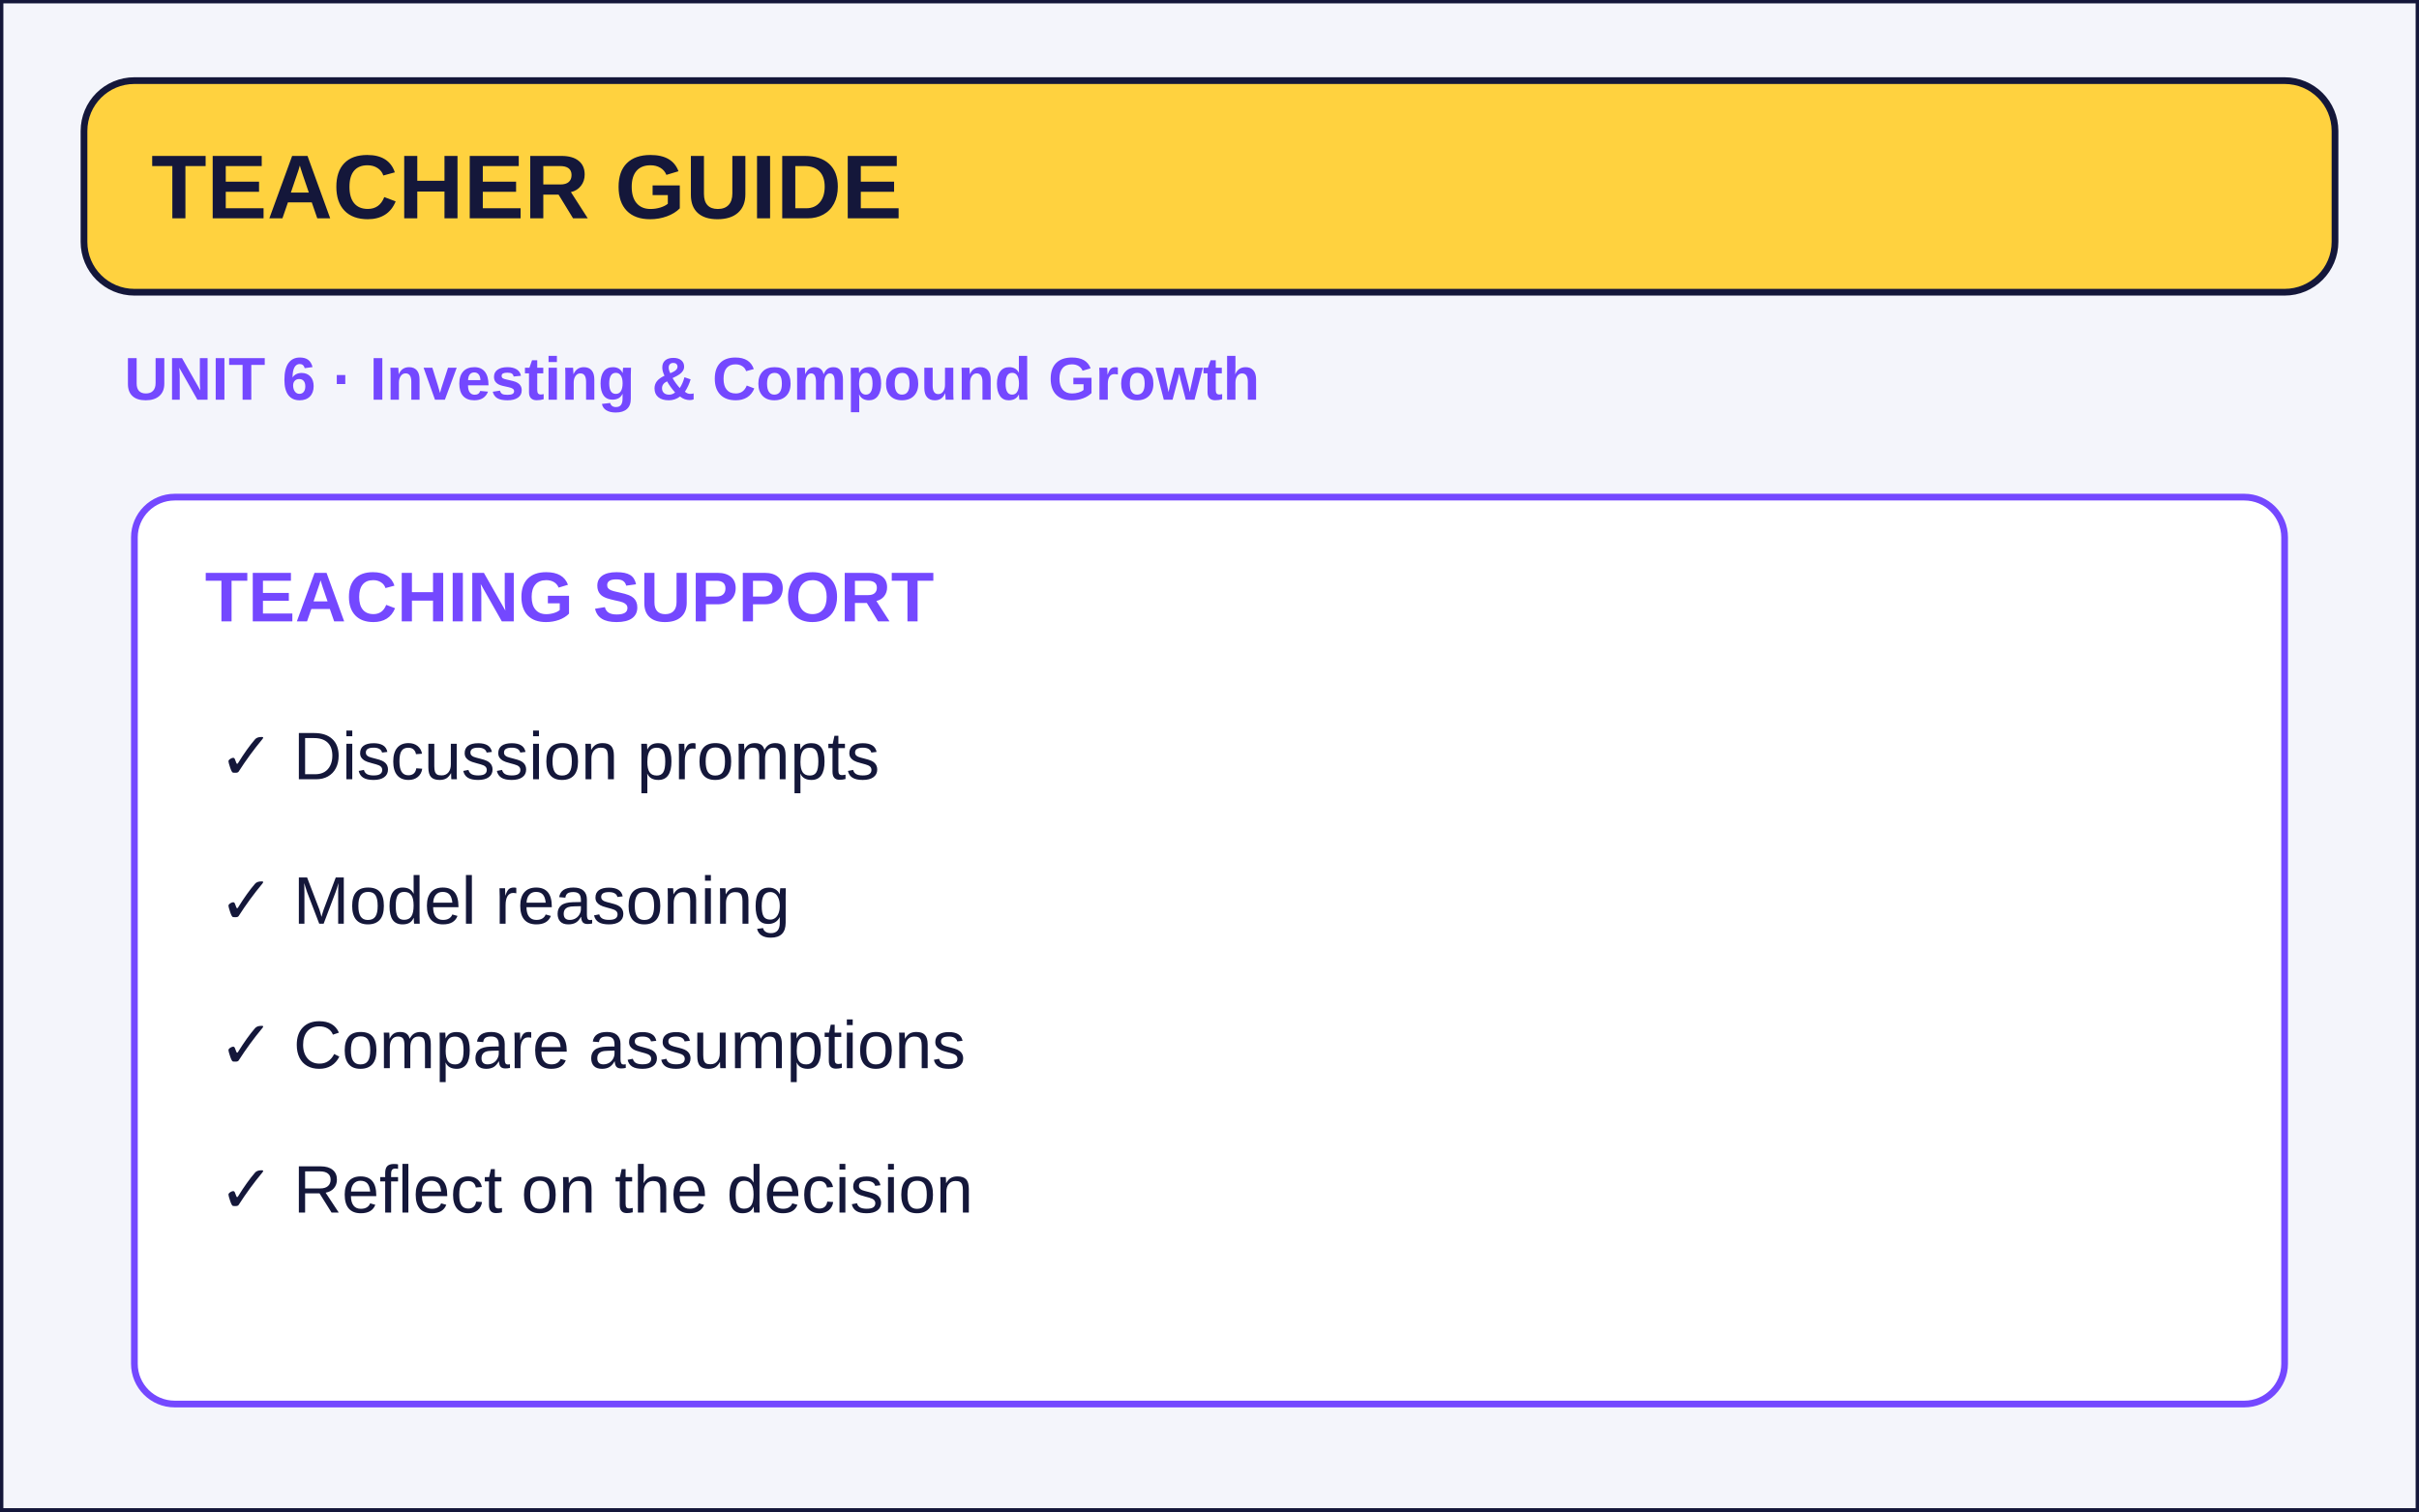
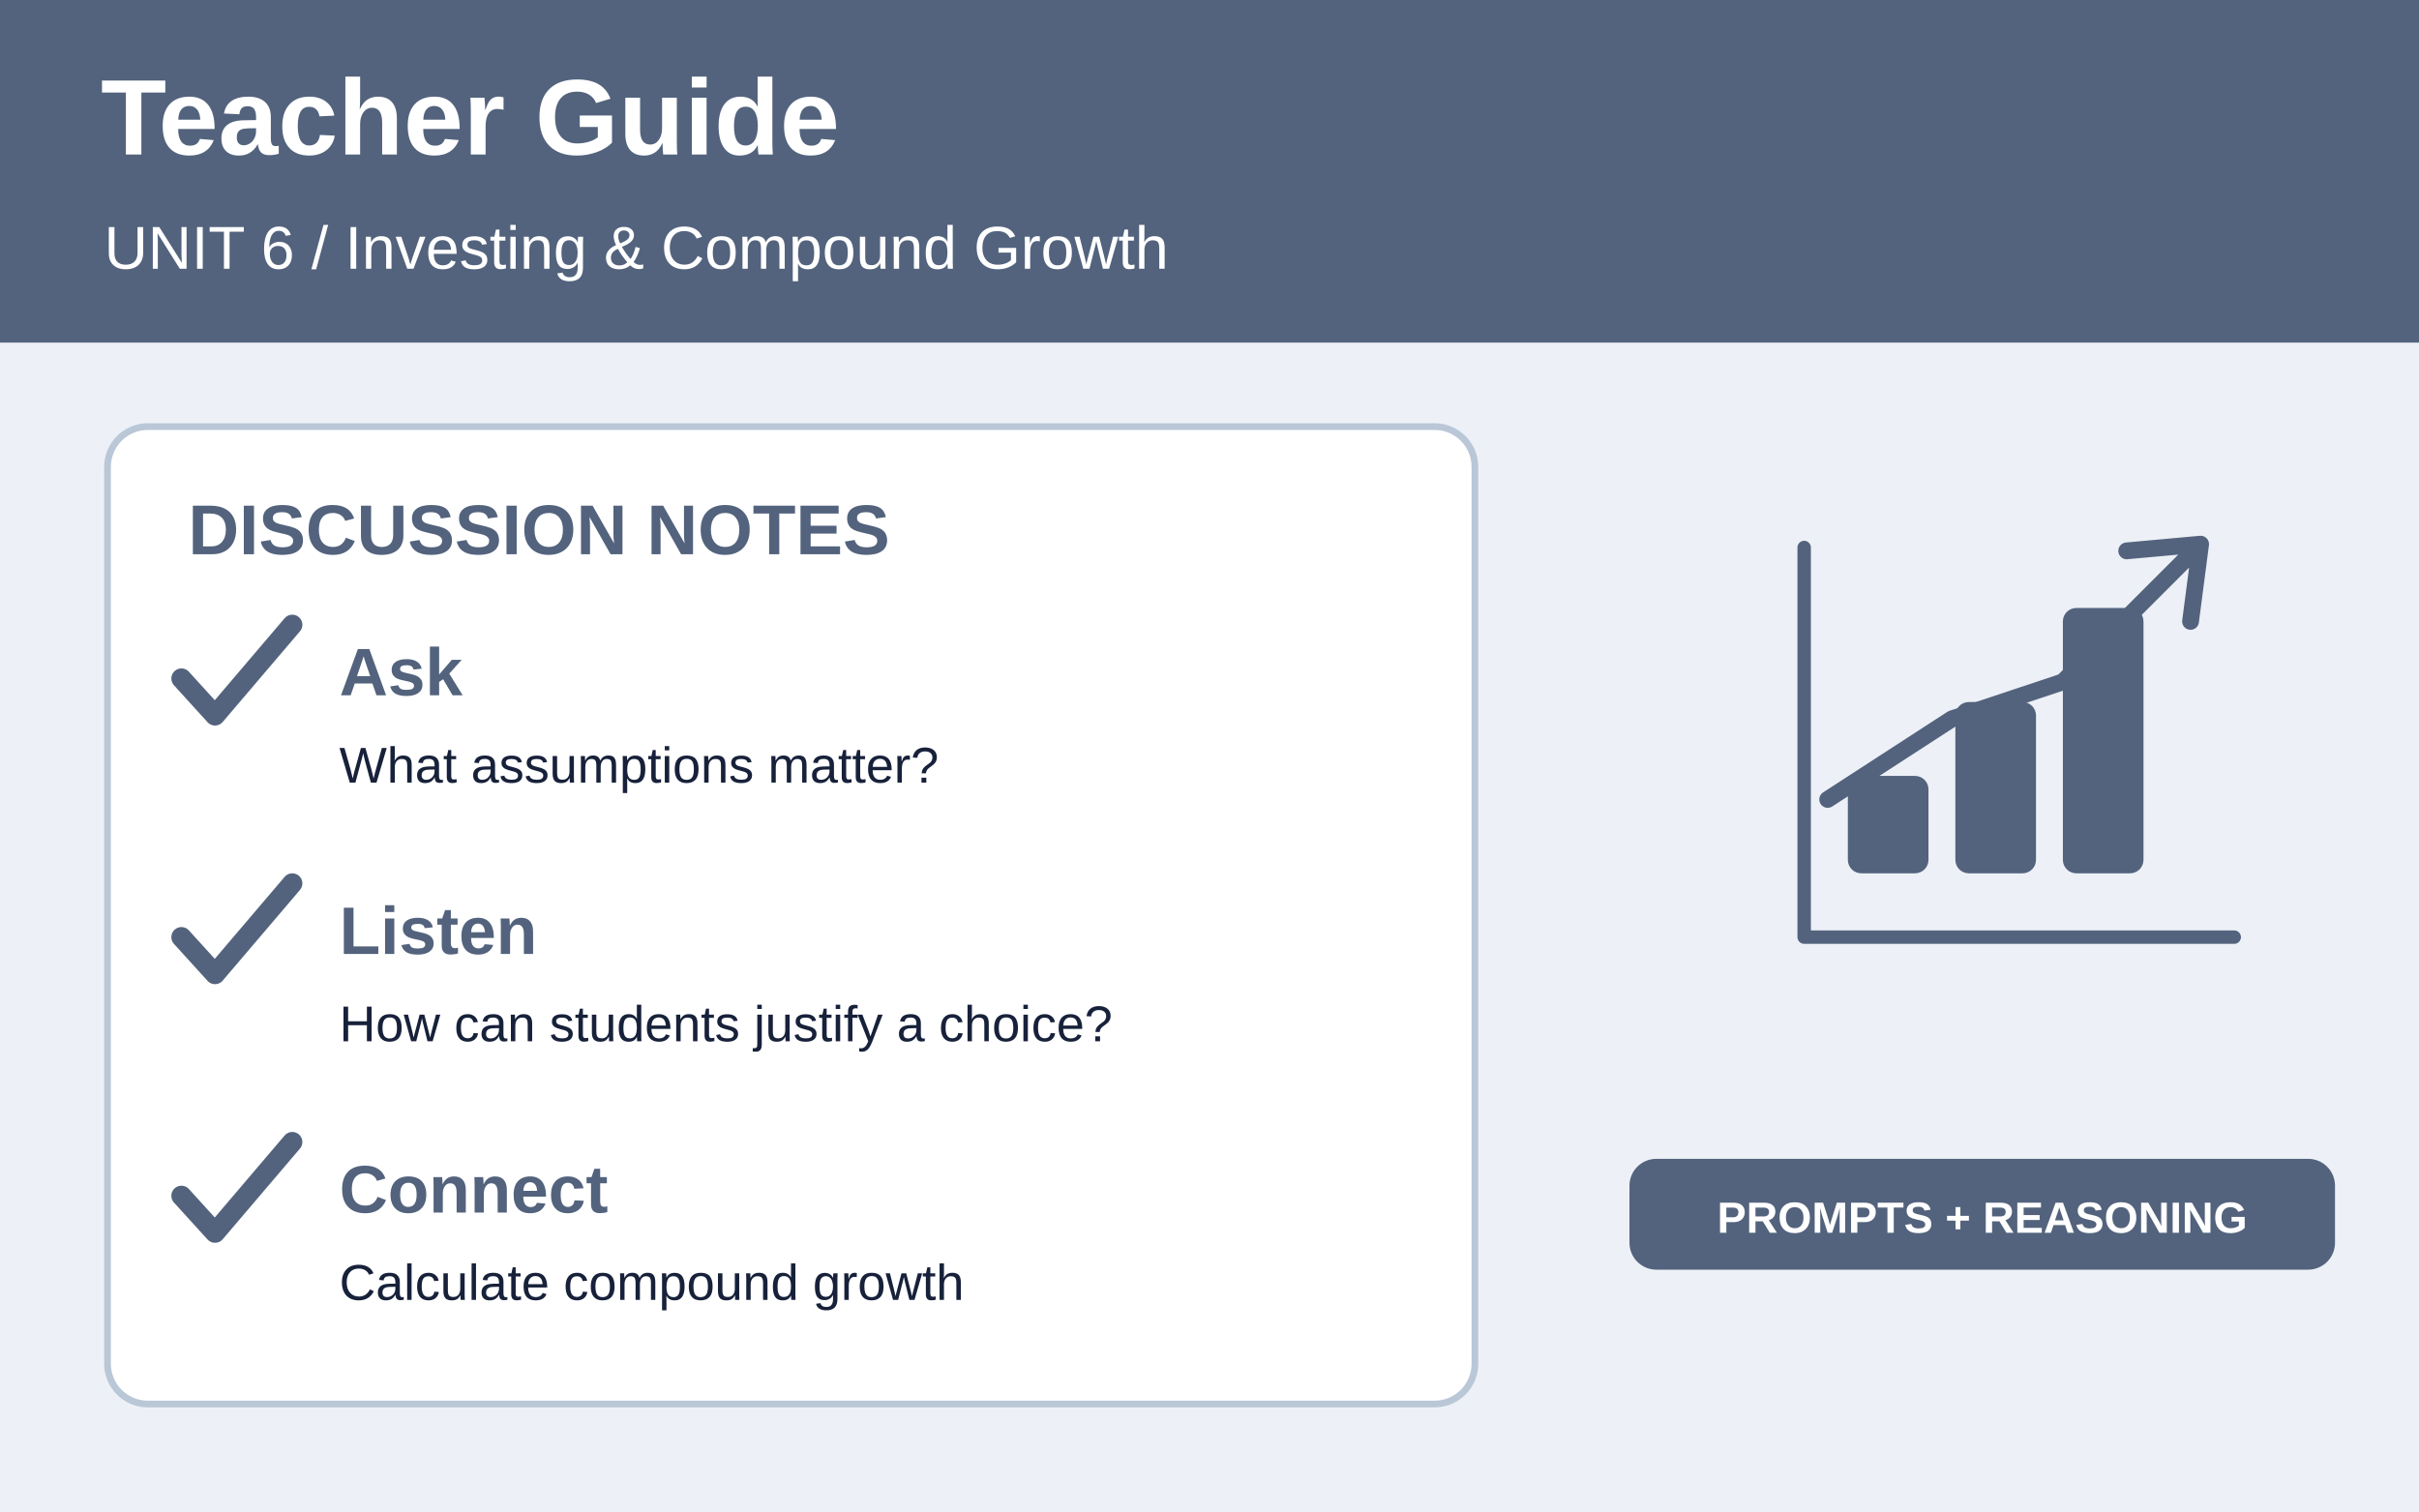
- <svg xmlns="http://www.w3.org/2000/svg" viewBox="0 0 720 450" role="img" aria-label="TEACHER GUIDE preview for Investing &amp; Compound Growth">
-   <rect x="0" y="0" width="720" height="450" rx="0" fill="#f4f5fb" stroke="#14173a" stroke-width="2" />
-   <rect x="25" y="24" width="670" height="63" rx="15" fill="#ffd23f" stroke="#14173a" stroke-width="2" />
-   <text x="45" y="65" font-family="Arial,sans-serif" font-size="27" font-weight="700" fill="#14173a">TEACHER GUIDE</text>
-   <text x="37" y="119" font-family="Arial,sans-serif" font-size="18" font-weight="700" fill="#7448ff">UNIT 6 · Investing &amp; Compound Growth</text>
-   <rect x="40" y="148" width="640" height="270" rx="12" fill="white" stroke="#7448ff" stroke-width="2" />
-   <text x="61" y="185" font-family="Arial,sans-serif" font-size="21" font-weight="700" fill="#7448ff">TEACHING SUPPORT</text>
-   <text x="65" y="232" font-family="Arial,sans-serif" font-size="20" font-weight="400" fill="#14173a">✓ Discussion prompts</text>
-   <text x="65" y="275" font-family="Arial,sans-serif" font-size="20" font-weight="400" fill="#14173a">✓ Model reasoning</text>
-   <text x="65" y="318" font-family="Arial,sans-serif" font-size="20" font-weight="400" fill="#14173a">✓ Compare assumptions</text>
-   <text x="65" y="361" font-family="Arial,sans-serif" font-size="20" font-weight="400" fill="#14173a">✓ Reflect on the decision</text>
+ <svg xmlns="http://www.w3.org/2000/svg" width="720" height="450" viewBox="0 0 720 450" role="img" aria-label="Teacher Guide preview: Investing &amp; Compound Growth">
+   <rect x="0" y="0" width="720" height="450" rx="0" fill="#edf1f7" stroke="#edf1f7" stroke-width="2" />
+   <rect x="0" y="0" width="720" height="101" rx="0" fill="#53637d" stroke="#53637d" stroke-width="2" />
+   <text x="30" y="46" font-family="Arial,sans-serif" font-size="32" font-weight="700" text-anchor="start" fill="white">Teacher Guide</text>
+   <text x="31" y="80" font-family="Arial,sans-serif" font-size="18" font-weight="400" text-anchor="start" fill="white">UNIT 6  /  Investing &amp; Compound Growth</text>
+   <rect x="32" y="127" width="407" height="291" rx="12" fill="white" stroke="#b9c7d7" stroke-width="2" />
+   <text x="56" y="165" font-family="Arial,sans-serif" font-size="21" font-weight="700" text-anchor="start" fill="#53637d">DISCUSSION NOTES</text>
+   <path d="M54 202l10 11 23-27" stroke="#53637d" stroke-width="6" fill="none" stroke-linecap="round" stroke-linejoin="round" />
+   <text x="101" y="207" font-family="Arial,sans-serif" font-size="20" font-weight="700" text-anchor="start" fill="#53637d">Ask</text>
+   <text x="101" y="233" font-family="Arial,sans-serif" font-size="15" font-weight="400" text-anchor="start" fill="#17213a">What assumptions matter?</text>
+   <path d="M54 279l10 11 23-27" stroke="#53637d" stroke-width="6" fill="none" stroke-linecap="round" stroke-linejoin="round" />
+   <text x="101" y="284" font-family="Arial,sans-serif" font-size="20" font-weight="700" text-anchor="start" fill="#53637d">Listen</text>
+   <text x="101" y="310" font-family="Arial,sans-serif" font-size="15" font-weight="400" text-anchor="start" fill="#17213a">How can students justify a choice?</text>
+   <path d="M54 356l10 11 23-27" stroke="#53637d" stroke-width="6" fill="none" stroke-linecap="round" stroke-linejoin="round" />
+   <text x="101" y="361" font-family="Arial,sans-serif" font-size="20" font-weight="700" text-anchor="start" fill="#53637d">Connect</text>
+   <text x="101" y="387" font-family="Arial,sans-serif" font-size="15" font-weight="400" text-anchor="start" fill="#17213a">Calculate compound growth</text>
+   <g transform="translate(522 146)">
+     <path d="M15 17v116h128" stroke="#53637d" stroke-width="4" fill="none" stroke-linecap="round" stroke-linejoin="round" />
+     <rect x="29" y="86" width="22" height="27" rx="3" fill="#53637d" stroke="#53637d" stroke-width="2" />
+     <rect x="61" y="64" width="22" height="49" rx="3" fill="#53637d" stroke="#53637d" stroke-width="2" />
+     <rect x="93" y="36" width="22" height="77" rx="3" fill="#53637d" stroke="#53637d" stroke-width="2" />
+     <path d="M22 92L59 68 92 57 133 16M111 18l22-2-3 23" stroke="#53637d" stroke-width="5" fill="none" stroke-linecap="round" stroke-linejoin="round" />
+   </g>
+   <rect x="486" y="346" width="208" height="31" rx="7" fill="#53637d" stroke="#53637d" stroke-width="2" />
+   <text x="590.0" y="367" font-family="Arial,sans-serif" font-size="13" font-weight="700" text-anchor="middle" fill="white">PROMPTS + REASONING</text>
</svg>
